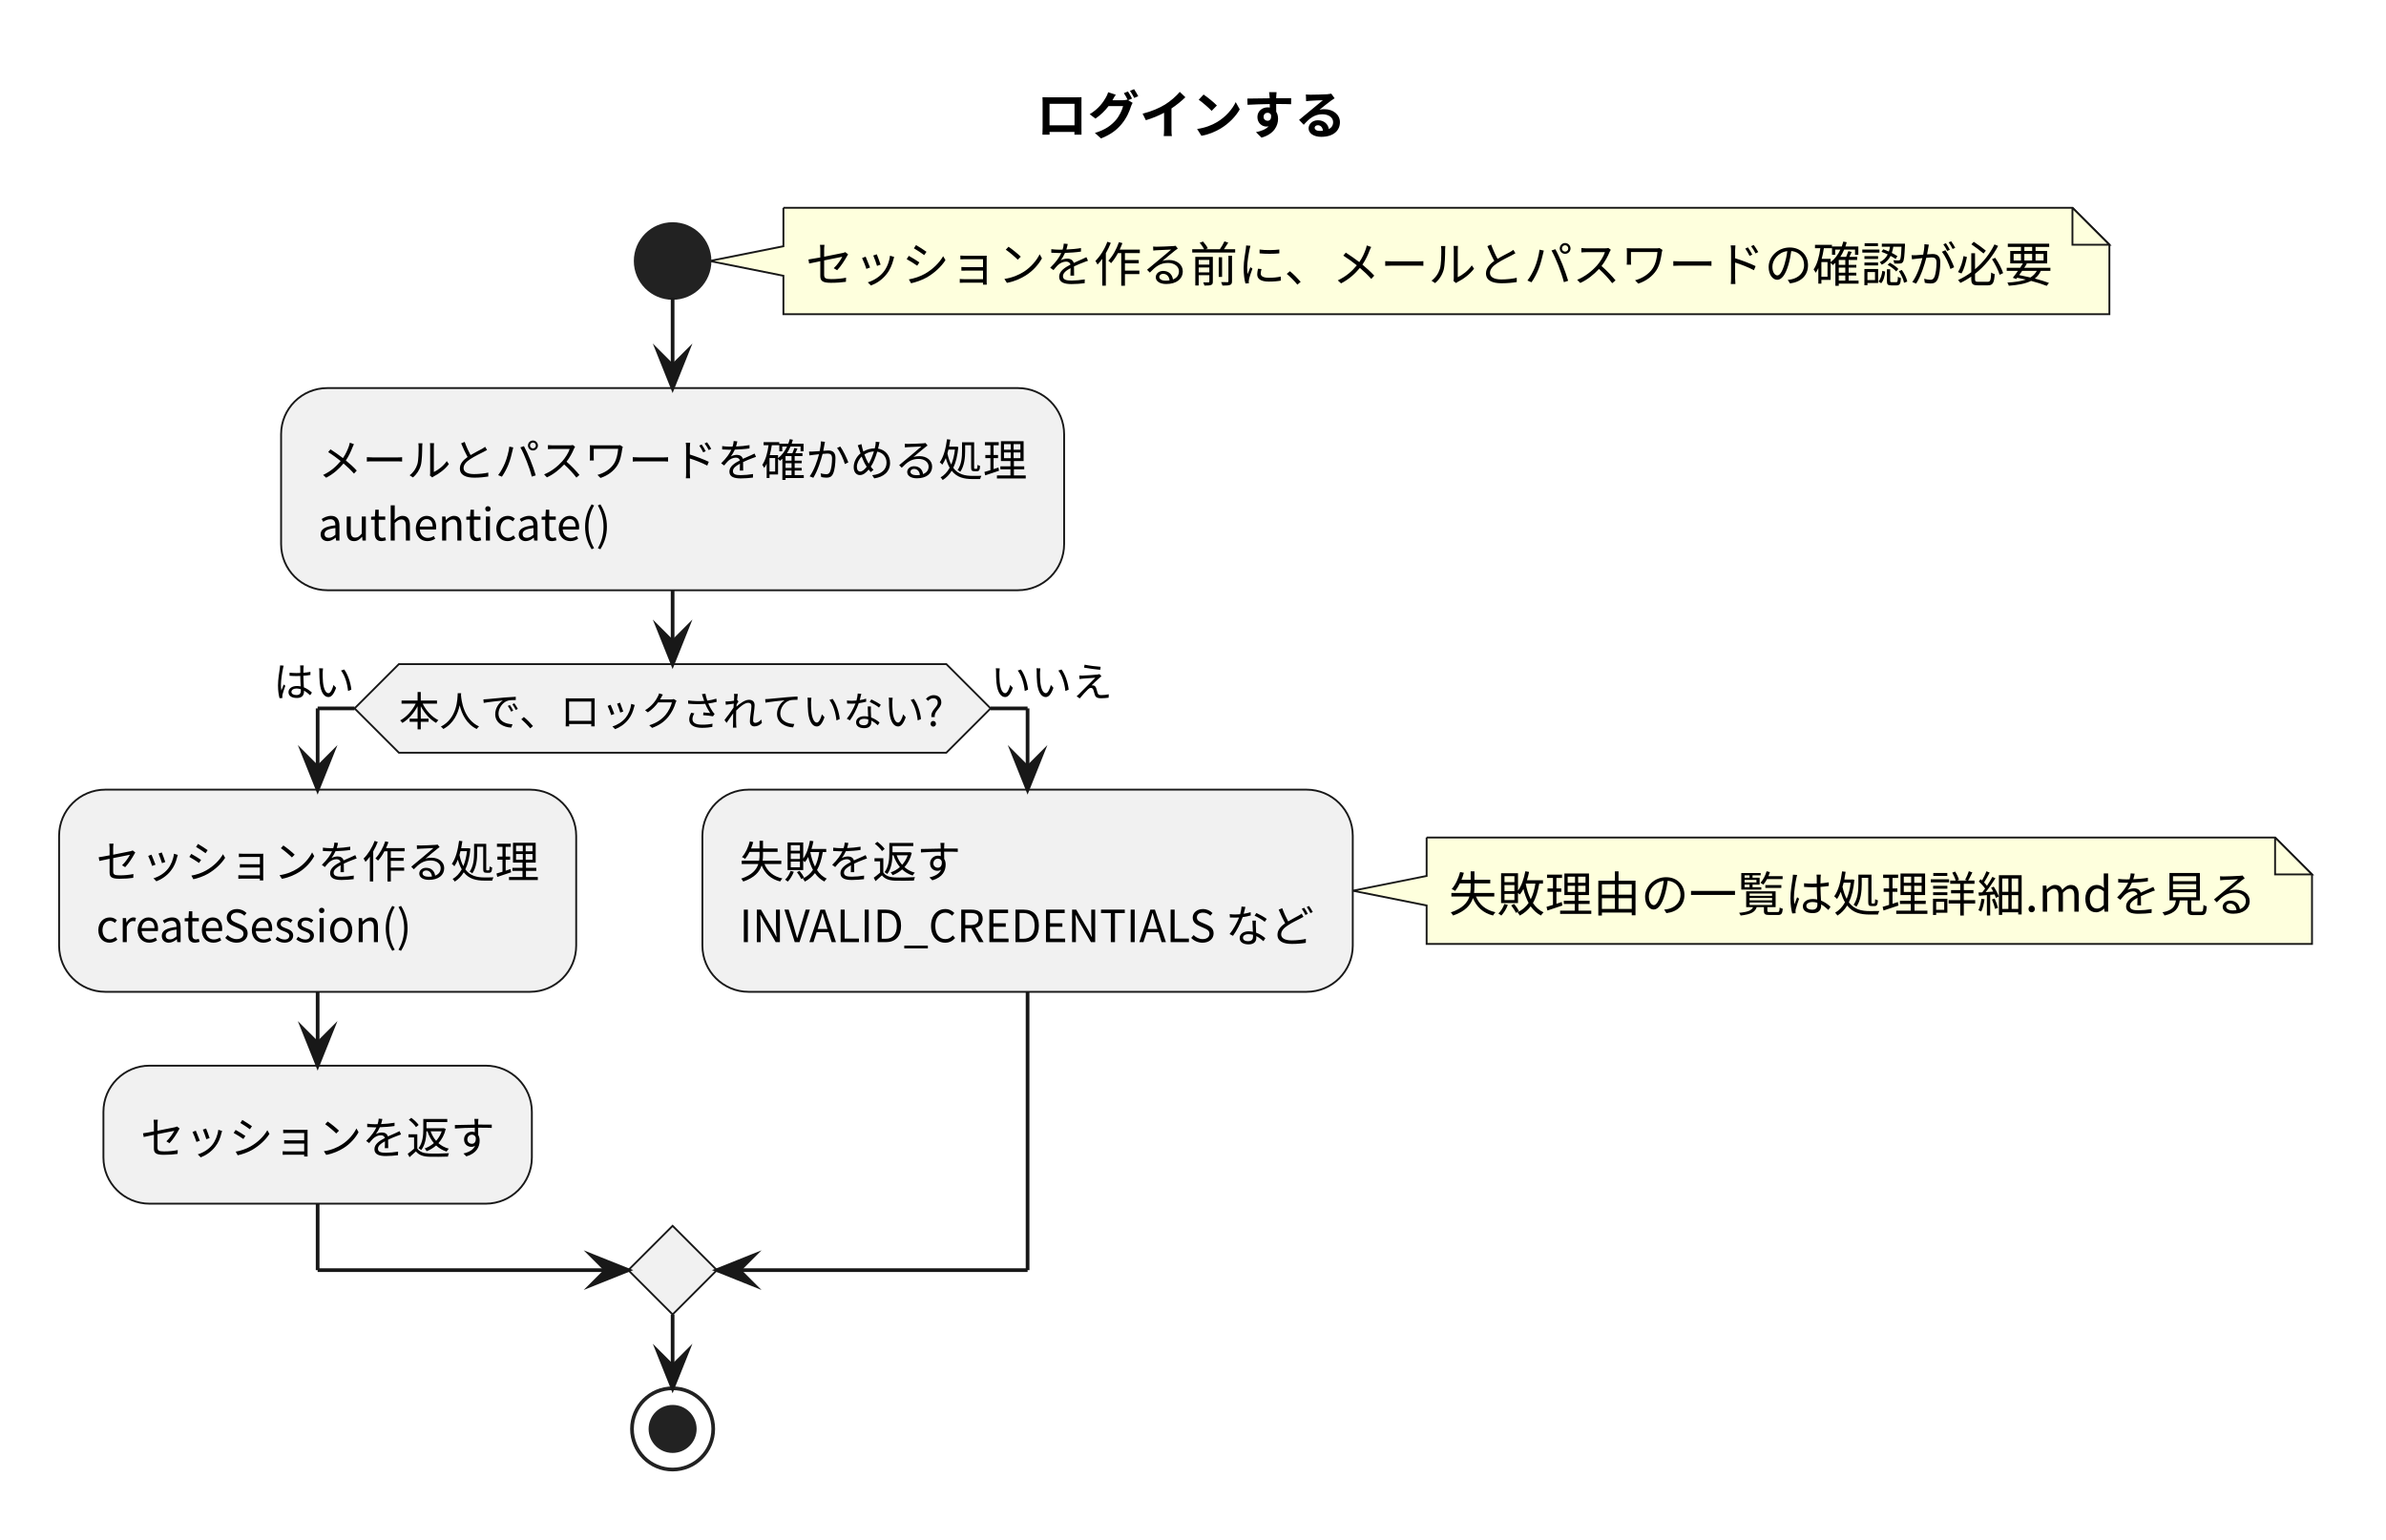
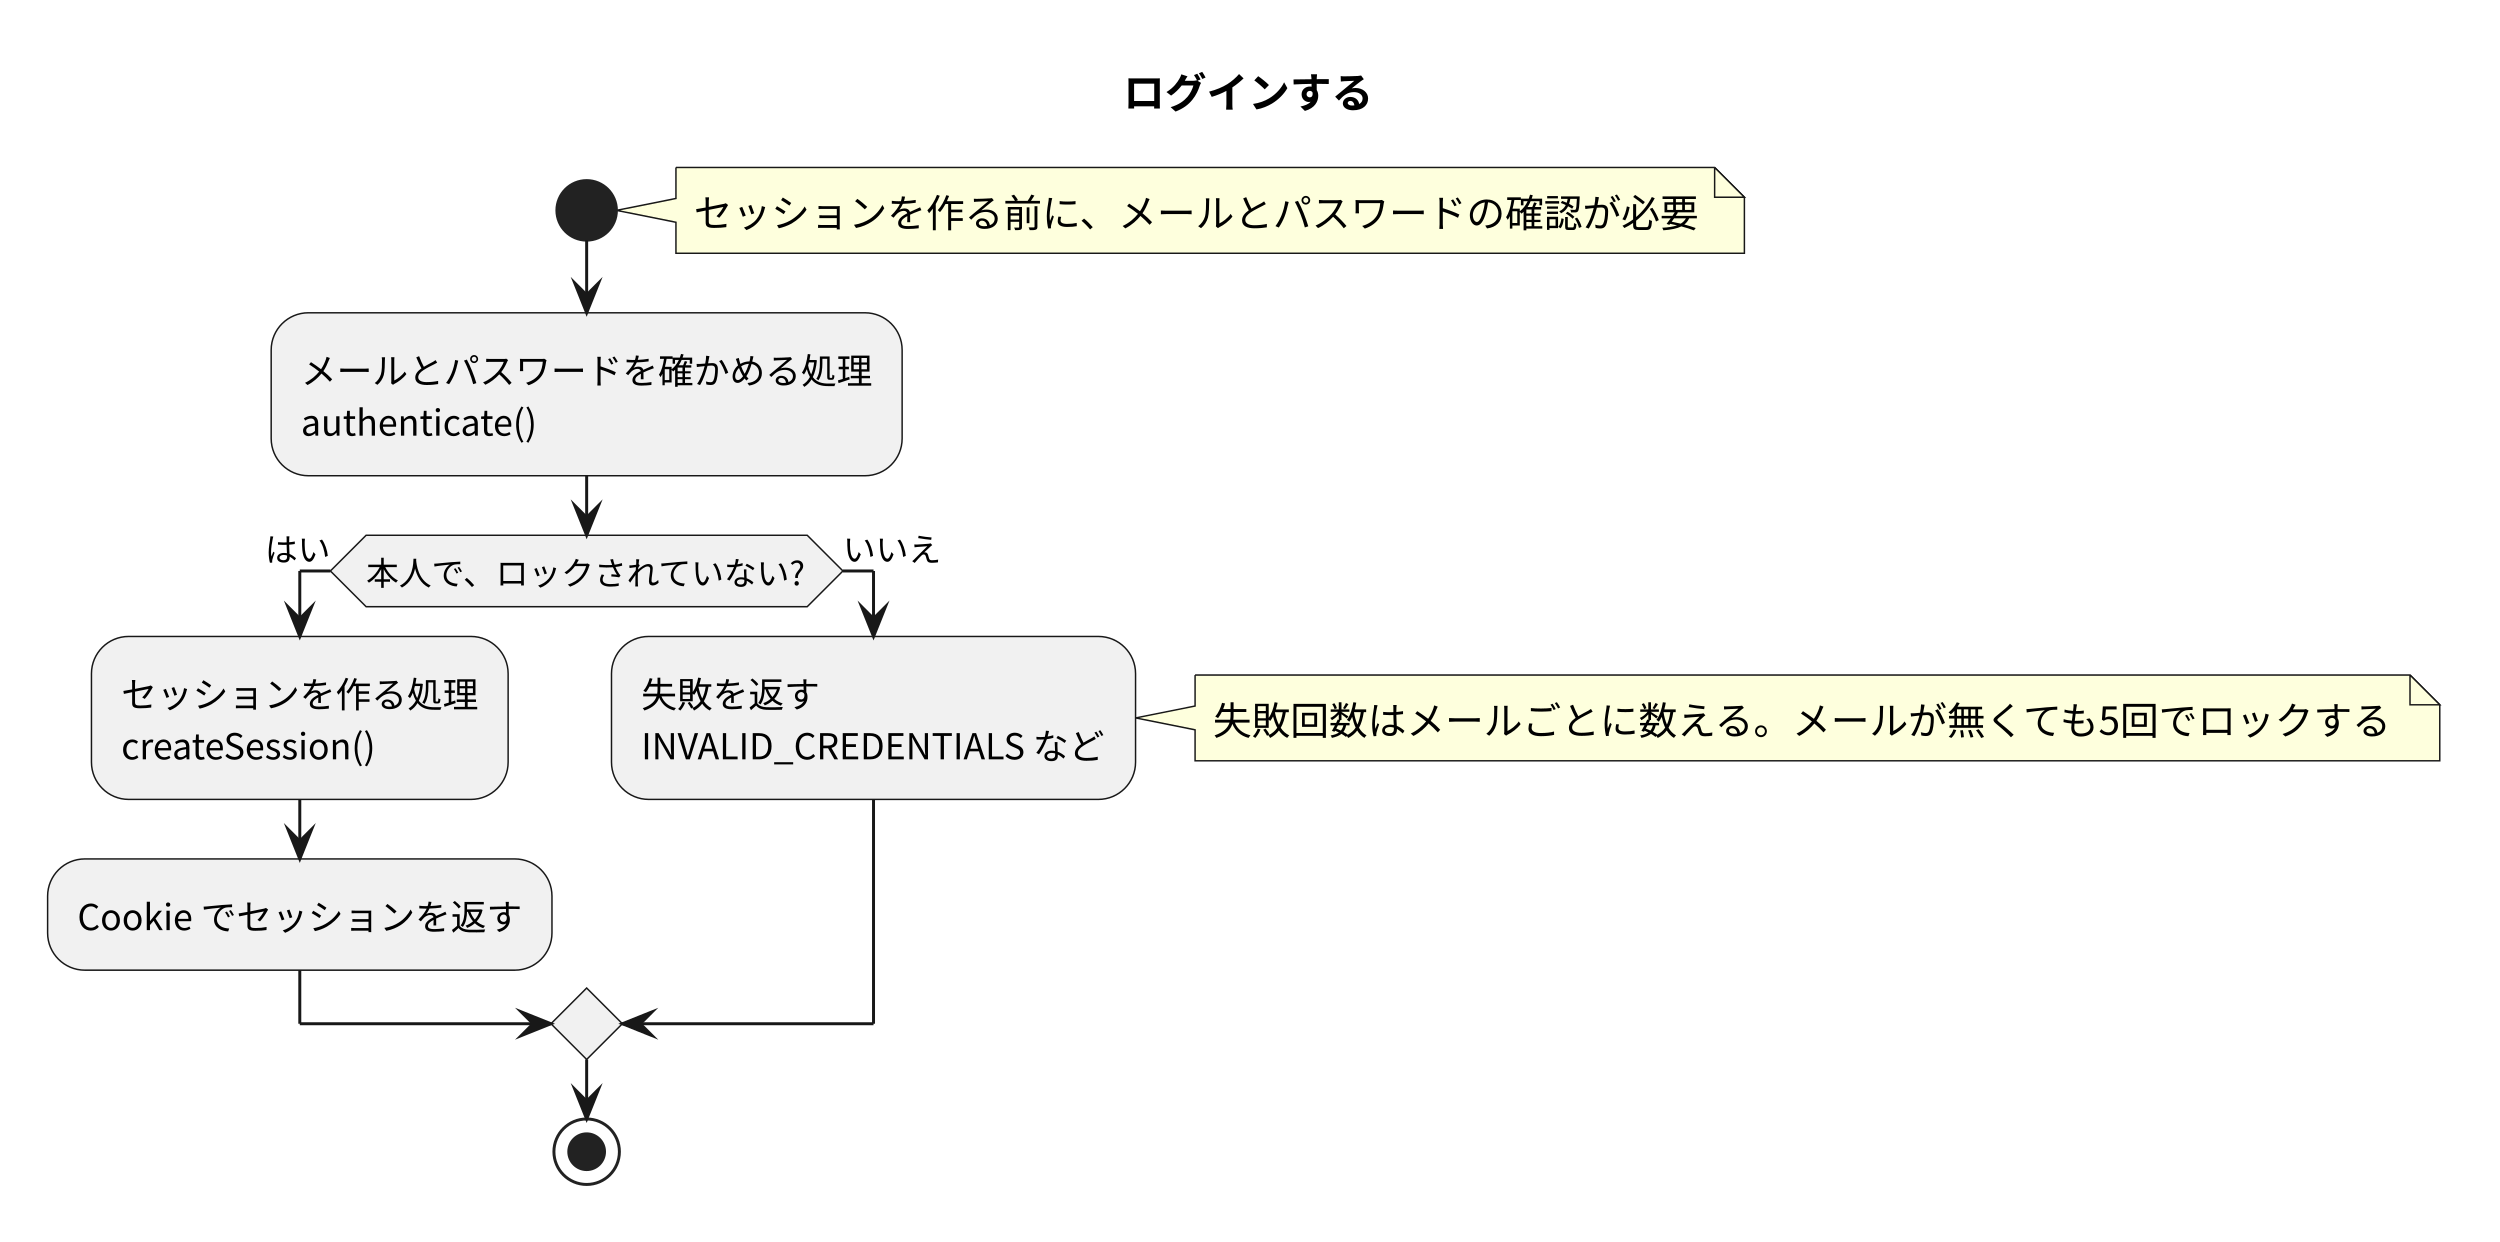
- <svg xmlns="http://www.w3.org/2000/svg" version="1.1" data-diagram-type="ACTIVITY" style="width:646px;height:417px;background:#FFFFFF;" width="646px" height="417px" viewBox="0 0 646 417" zoomAndPan="magnify" preserveAspectRatio="none" contentStyleType="text/css">
+ <svg xmlns="http://www.w3.org/2000/svg" version="1.1" data-diagram-type="ACTIVITY" style="width:840px;height:417px;background:#FFFFFF;" width="840px" height="417px" viewBox="0 0 840 417" zoomAndPan="magnify" preserveAspectRatio="none" contentStyleType="text/css">
  <defs />
  <g font-family="sans-serif" lengthAdjust="spacing">
    <g class="title" data-source-line="7">
-       <text x="280.484" y="36.24" fill="#000" font-size="14" textLength="84" font-weight="700" font-family="'Noto Sans CJK JP'">ログインする</text>
+       <text x="377.381" y="36.24" fill="#000" font-size="14" textLength="84" font-weight="700" font-family="'Noto Sans CJK JP'">ログインする</text>
    </g>
-     <path d="M212.107,56.272 L212.107,66.684 L192.107,70.684 L212.107,74.684 L212.107,85.096 A0,0 0 0 0 212.107,85.096 L571.107,85.096 A0,0 0 0 0 571.107,85.096 L571.107,66.272 L561.107,56.272 L212.107,56.272 A0,0 0 0 0 212.107,56.272" style="stroke:#181818;stroke-width:0.5;" fill="#FEFFDD" />
-     <path d="M561.107,56.272 L561.107,66.272 L571.107,66.272 L561.107,56.272" style="stroke:#181818;stroke-width:0.5;" fill="#FEFFDD" />
-     <text x="218.107" y="76.352" fill="#000" font-size="13" textLength="338" font-family="'Noto Sans CJK JP'">セッションを作る前に、メールとパスワードの確認が必要</text>
-     <ellipse cx="182.107" cy="70.684" rx="10" ry="10" fill="#222" style="stroke:#222;stroke-width:1;" />
-     <rect x="76.106" y="105.096" width="212.001" height="54.752" fill="#F1F1F1" style="stroke:#181818;stroke-width:0.5;" rx="12.5" ry="12.5" />
-     <text x="86.106" y="129.016" fill="#000" font-size="12" textLength="192.001" font-family="'Noto Sans CJK JP'">メールとパスワードを確かめる処理</text>
-     <text x="86.106" y="146.392" fill="#000" font-size="12" textLength="79.801" font-family="'Noto Sans CJK JP'">authenticate()</text>
-     <polygon points="108,179.848,256.213,179.848,268.213,191.848,256.213,203.848,108,203.848,96,191.848,108,179.848" fill="#F1F1F1" style="stroke:#181818;stroke-width:0.5;stroke-linejoin:miter;stroke-miterlimit:10;" />
-     <text x="108" y="196.644" fill="#000" font-size="11" textLength="148.213" font-family="'Noto Sans CJK JP'">本人で、ロックされていない?</text>
-     <text x="74.001" y="188.68" fill="#000" font-size="11" textLength="22" font-family="'Noto Sans CJK JP'">はい</text>
-     <text x="268.213" y="188.68" fill="#000" font-size="11" textLength="33" font-family="'Noto Sans CJK JP'">いいえ</text>
-     <rect x="16" y="213.848" width="140.001" height="54.752" fill="#F1F1F1" style="stroke:#181818;stroke-width:0.5;" rx="12.5" ry="12.5" />
-     <text x="26" y="237.768" fill="#000" font-size="12" textLength="120.001" font-family="'Noto Sans CJK JP'">セッションを作る処理</text>
-     <text x="26" y="255.144" fill="#000" font-size="12" textLength="86.389" font-family="'Noto Sans CJK JP'">createSession()</text>
-     <rect x="28" y="288.6" width="116.001" height="37.376" fill="#F1F1F1" style="stroke:#181818;stroke-width:0.5;" rx="12.5" ry="12.5" />
-     <text x="38" y="312.521" fill="#000" font-size="12" textLength="96.001" font-family="'Noto Sans CJK JP'">セッションを返す</text>
-     <path d="M386.256,226.812 L386.256,237.224 L366.256,241.224 L386.256,245.224 L386.256,255.636 A0,0 0 0 0 386.256,255.636 L625.968,255.636 A0,0 0 0 0 625.968,255.636 L625.968,236.812 L615.968,226.812 L386.256,226.812 A0,0 0 0 0 386.256,226.812" style="stroke:#181818;stroke-width:0.5;" fill="#FEFFDD" />
-     <path d="M615.968,226.812 L615.968,236.812 L625.968,236.812 L615.968,226.812" style="stroke:#181818;stroke-width:0.5;" fill="#FEFFDD" />
-     <text x="392.256" y="246.892" fill="#000" font-size="13" textLength="218.712" font-family="'Noto Sans CJK JP'">失敗理由の一覧は処理詳細.mdを見る</text>
-     <rect x="190.171" y="213.848" width="176.085" height="54.752" fill="#F1F1F1" style="stroke:#181818;stroke-width:0.5;" rx="12.5" ry="12.5" />
-     <text x="200.171" y="237.768" fill="#000" font-size="12" textLength="60" font-family="'Noto Sans CJK JP'">失敗を返す</text>
-     <text x="200.171" y="255.144" fill="#000" font-size="12" textLength="156.085" font-family="'Noto Sans CJK JP'">INVALID_CREDENTIALS など</text>
-     <polygon points="182.107,331.977,194.107,343.977,182.107,355.977,170.107,343.977,182.107,331.977" fill="#F1F1F1" style="stroke:#181818;stroke-width:0.5;stroke-linejoin:miter;stroke-miterlimit:10;" />
-     <ellipse cx="182.107" cy="386.977" rx="11" ry="11" fill="none" style="stroke:#222;stroke-width:1;" />
-     <ellipse cx="182.107" cy="386.977" rx="6" ry="6" fill="#222" style="stroke:#222;stroke-width:1;" />
-     <line x1="182.107" y1="80.684" x2="182.107" y2="105.096" style="stroke:#181818;stroke-width:1;" />
-     <polygon points="178.107,95.096,182.107,105.096,186.107,95.096,182.107,99.096" fill="#181818" style="stroke:#181818;stroke-width:1;stroke-linejoin:miter;stroke-miterlimit:10;" />
-     <line x1="86" y1="268.6" x2="86" y2="288.6" style="stroke:#181818;stroke-width:1;" />
-     <polygon points="82,278.6,86,288.6,90,278.6,86,282.6" fill="#181818" style="stroke:#181818;stroke-width:1;stroke-linejoin:miter;stroke-miterlimit:10;" />
-     <line x1="96" y1="191.848" x2="86" y2="191.848" style="stroke:#181818;stroke-width:1;" />
-     <line x1="86" y1="191.848" x2="86" y2="213.848" style="stroke:#181818;stroke-width:1;" />
-     <polygon points="82,203.848,86,213.848,90,203.848,86,207.848" fill="#181818" style="stroke:#181818;stroke-width:1;stroke-linejoin:miter;stroke-miterlimit:10;" />
-     <line x1="268.213" y1="191.848" x2="278.213" y2="191.848" style="stroke:#181818;stroke-width:1;" />
-     <line x1="278.213" y1="191.848" x2="278.213" y2="213.848" style="stroke:#181818;stroke-width:1;" />
-     <polygon points="274.213,203.848,278.213,213.848,282.213,203.848,278.213,207.848" fill="#181818" style="stroke:#181818;stroke-width:1;stroke-linejoin:miter;stroke-miterlimit:10;" />
-     <line x1="86" y1="325.977" x2="86" y2="343.977" style="stroke:#181818;stroke-width:1;" />
-     <line x1="86" y1="343.977" x2="170.107" y2="343.977" style="stroke:#181818;stroke-width:1;" />
-     <polygon points="160.107,339.977,170.107,343.977,160.107,347.977,164.107,343.977" fill="#181818" style="stroke:#181818;stroke-width:1;stroke-linejoin:miter;stroke-miterlimit:10;" />
-     <line x1="278.213" y1="268.6" x2="278.213" y2="343.977" style="stroke:#181818;stroke-width:1;" />
-     <line x1="278.213" y1="343.977" x2="194.107" y2="343.977" style="stroke:#181818;stroke-width:1;" />
-     <polygon points="204.107,339.977,194.107,343.977,204.107,347.977,200.107,343.977" fill="#181818" style="stroke:#181818;stroke-width:1;stroke-linejoin:miter;stroke-miterlimit:10;" />
-     <line x1="182.107" y1="159.848" x2="182.107" y2="179.848" style="stroke:#181818;stroke-width:1;" />
-     <polygon points="178.107,169.848,182.107,179.848,186.107,169.848,182.107,173.848" fill="#181818" style="stroke:#181818;stroke-width:1;stroke-linejoin:miter;stroke-miterlimit:10;" />
-     <line x1="182.107" y1="355.977" x2="182.107" y2="375.977" style="stroke:#181818;stroke-width:1;" />
-     <polygon points="178.107,365.977,182.107,375.977,186.107,365.977,182.107,369.977" fill="#181818" style="stroke:#181818;stroke-width:1;stroke-linejoin:miter;stroke-miterlimit:10;" />
+     <path d="M227.117,56.272 L227.117,66.684 L207.117,70.684 L227.117,74.684 L227.117,85.096 A0,0 0 0 0 227.117,85.096 L586.117,85.096 A0,0 0 0 0 586.117,85.096 L586.117,66.272 L576.117,56.272 L227.117,56.272 A0,0 0 0 0 227.117,56.272" style="stroke:#181818;stroke-width:0.5;" fill="#FEFFDD" />
+     <path d="M576.117,56.272 L576.117,66.272 L586.117,66.272 L576.117,56.272" style="stroke:#181818;stroke-width:0.5;" fill="#FEFFDD" />
+     <text x="233.117" y="76.352" fill="#000" font-size="13" textLength="338" font-family="'Noto Sans CJK JP'">セッションを作る前に、メールとパスワードの確認が必要</text>
+     <ellipse cx="197.117" cy="70.684" rx="10" ry="10" fill="#222" style="stroke:#222;stroke-width:1;" />
+     <rect x="91.116" y="105.096" width="212.001" height="54.752" fill="#F1F1F1" style="stroke:#181818;stroke-width:0.5;" rx="12.5" ry="12.5" />
+     <text x="101.116" y="129.016" fill="#000" font-size="12" textLength="192.001" font-family="'Noto Sans CJK JP'">メールとパスワードを確かめる処理</text>
+     <text x="101.116" y="146.392" fill="#000" font-size="12" textLength="79.801" font-family="'Noto Sans CJK JP'">authenticate()</text>
+     <polygon points="123.011,179.848,271.224,179.848,283.224,191.848,271.224,203.848,123.011,203.848,111.011,191.848,123.011,179.848" fill="#F1F1F1" style="stroke:#181818;stroke-width:0.5;stroke-linejoin:miter;stroke-miterlimit:10;" />
+     <text x="123.011" y="196.644" fill="#000" font-size="11" textLength="148.213" font-family="'Noto Sans CJK JP'">本人で、ロックされていない?</text>
+     <text x="89.011" y="188.68" fill="#000" font-size="11" textLength="22" font-family="'Noto Sans CJK JP'">はい</text>
+     <text x="283.224" y="188.68" fill="#000" font-size="11" textLength="33" font-family="'Noto Sans CJK JP'">いいえ</text>
+     <rect x="30.73" y="213.848" width="140.001" height="54.752" fill="#F1F1F1" style="stroke:#181818;stroke-width:0.5;" rx="12.5" ry="12.5" />
+     <text x="40.73" y="237.768" fill="#000" font-size="12" textLength="120.001" font-family="'Noto Sans CJK JP'">セッションを作る処理</text>
+     <text x="40.73" y="255.144" fill="#000" font-size="12" textLength="86.389" font-family="'Noto Sans CJK JP'">createSession()</text>
+     <rect x="16" y="288.6" width="169.461" height="37.376" fill="#F1F1F1" style="stroke:#181818;stroke-width:0.5;" rx="12.5" ry="12.5" />
+     <text x="26" y="312.521" fill="#000" font-size="12" textLength="149.461" font-family="'Noto Sans CJK JP'">Cookie でセッションを返す</text>
+     <path d="M401.546,226.812 L401.546,237.224 L381.546,241.224 L401.546,245.224 L401.546,255.636 A0,0 0 0 0 401.546,255.636 L819.762,255.636 A0,0 0 0 0 819.762,255.636 L819.762,236.812 L809.762,226.812 L401.546,226.812 A0,0 0 0 0 401.546,226.812" style="stroke:#181818;stroke-width:0.5;" fill="#FEFFDD" />
+     <path d="M809.762,226.812 L809.762,236.812 L819.762,236.812 L809.762,226.812" style="stroke:#181818;stroke-width:0.5;" fill="#FEFFDD" />
+     <text x="407.546" y="246.892" fill="#000" font-size="13" textLength="397.215" font-family="'Noto Sans CJK JP'">失敗回数はメールごとに数える。メールが無くても5回でロックする</text>
+     <rect x="205.461" y="213.848" width="176.085" height="54.752" fill="#F1F1F1" style="stroke:#181818;stroke-width:0.5;" rx="12.5" ry="12.5" />
+     <text x="215.461" y="237.768" fill="#000" font-size="12" textLength="60" font-family="'Noto Sans CJK JP'">失敗を返す</text>
+     <text x="215.461" y="255.144" fill="#000" font-size="12" textLength="156.085" font-family="'Noto Sans CJK JP'">INVALID_CREDENTIALS など</text>
+     <polygon points="197.117,331.977,209.117,343.977,197.117,355.977,185.117,343.977,197.117,331.977" fill="#F1F1F1" style="stroke:#181818;stroke-width:0.5;stroke-linejoin:miter;stroke-miterlimit:10;" />
+     <ellipse cx="197.117" cy="386.977" rx="11" ry="11" fill="none" style="stroke:#222;stroke-width:1;" />
+     <ellipse cx="197.117" cy="386.977" rx="6" ry="6" fill="#222" style="stroke:#222;stroke-width:1;" />
+     <line x1="197.117" y1="80.684" x2="197.117" y2="105.096" style="stroke:#181818;stroke-width:1;" />
+     <polygon points="193.117,95.096,197.117,105.096,201.117,95.096,197.117,99.096" fill="#181818" style="stroke:#181818;stroke-width:1;stroke-linejoin:miter;stroke-miterlimit:10;" />
+     <line x1="100.731" y1="268.6" x2="100.731" y2="288.6" style="stroke:#181818;stroke-width:1;" />
+     <polygon points="96.731,278.6,100.731,288.6,104.731,278.6,100.731,282.6" fill="#181818" style="stroke:#181818;stroke-width:1;stroke-linejoin:miter;stroke-miterlimit:10;" />
+     <line x1="111.011" y1="191.848" x2="100.731" y2="191.848" style="stroke:#181818;stroke-width:1;" />
+     <line x1="100.731" y1="191.848" x2="100.731" y2="213.848" style="stroke:#181818;stroke-width:1;" />
+     <polygon points="96.731,203.848,100.731,213.848,104.731,203.848,100.731,207.848" fill="#181818" style="stroke:#181818;stroke-width:1;stroke-linejoin:miter;stroke-miterlimit:10;" />
+     <line x1="283.224" y1="191.848" x2="293.504" y2="191.848" style="stroke:#181818;stroke-width:1;" />
+     <line x1="293.504" y1="191.848" x2="293.504" y2="213.848" style="stroke:#181818;stroke-width:1;" />
+     <polygon points="289.504,203.848,293.504,213.848,297.504,203.848,293.504,207.848" fill="#181818" style="stroke:#181818;stroke-width:1;stroke-linejoin:miter;stroke-miterlimit:10;" />
+     <line x1="100.731" y1="325.977" x2="100.731" y2="343.977" style="stroke:#181818;stroke-width:1;" />
+     <line x1="100.731" y1="343.977" x2="185.117" y2="343.977" style="stroke:#181818;stroke-width:1;" />
+     <polygon points="175.117,339.977,185.117,343.977,175.117,347.977,179.117,343.977" fill="#181818" style="stroke:#181818;stroke-width:1;stroke-linejoin:miter;stroke-miterlimit:10;" />
+     <line x1="293.504" y1="268.6" x2="293.504" y2="343.977" style="stroke:#181818;stroke-width:1;" />
+     <line x1="293.504" y1="343.977" x2="209.117" y2="343.977" style="stroke:#181818;stroke-width:1;" />
+     <polygon points="219.117,339.977,209.117,343.977,219.117,347.977,215.117,343.977" fill="#181818" style="stroke:#181818;stroke-width:1;stroke-linejoin:miter;stroke-miterlimit:10;" />
+     <line x1="197.117" y1="159.848" x2="197.117" y2="179.848" style="stroke:#181818;stroke-width:1;" />
+     <polygon points="193.117,169.848,197.117,179.848,201.117,169.848,197.117,173.848" fill="#181818" style="stroke:#181818;stroke-width:1;stroke-linejoin:miter;stroke-miterlimit:10;" />
+     <line x1="197.117" y1="355.977" x2="197.117" y2="375.977" style="stroke:#181818;stroke-width:1;" />
+     <polygon points="193.117,365.977,197.117,375.977,201.117,365.977,197.117,369.977" fill="#181818" style="stroke:#181818;stroke-width:1;stroke-linejoin:miter;stroke-miterlimit:10;" />
  </g>
</svg>
